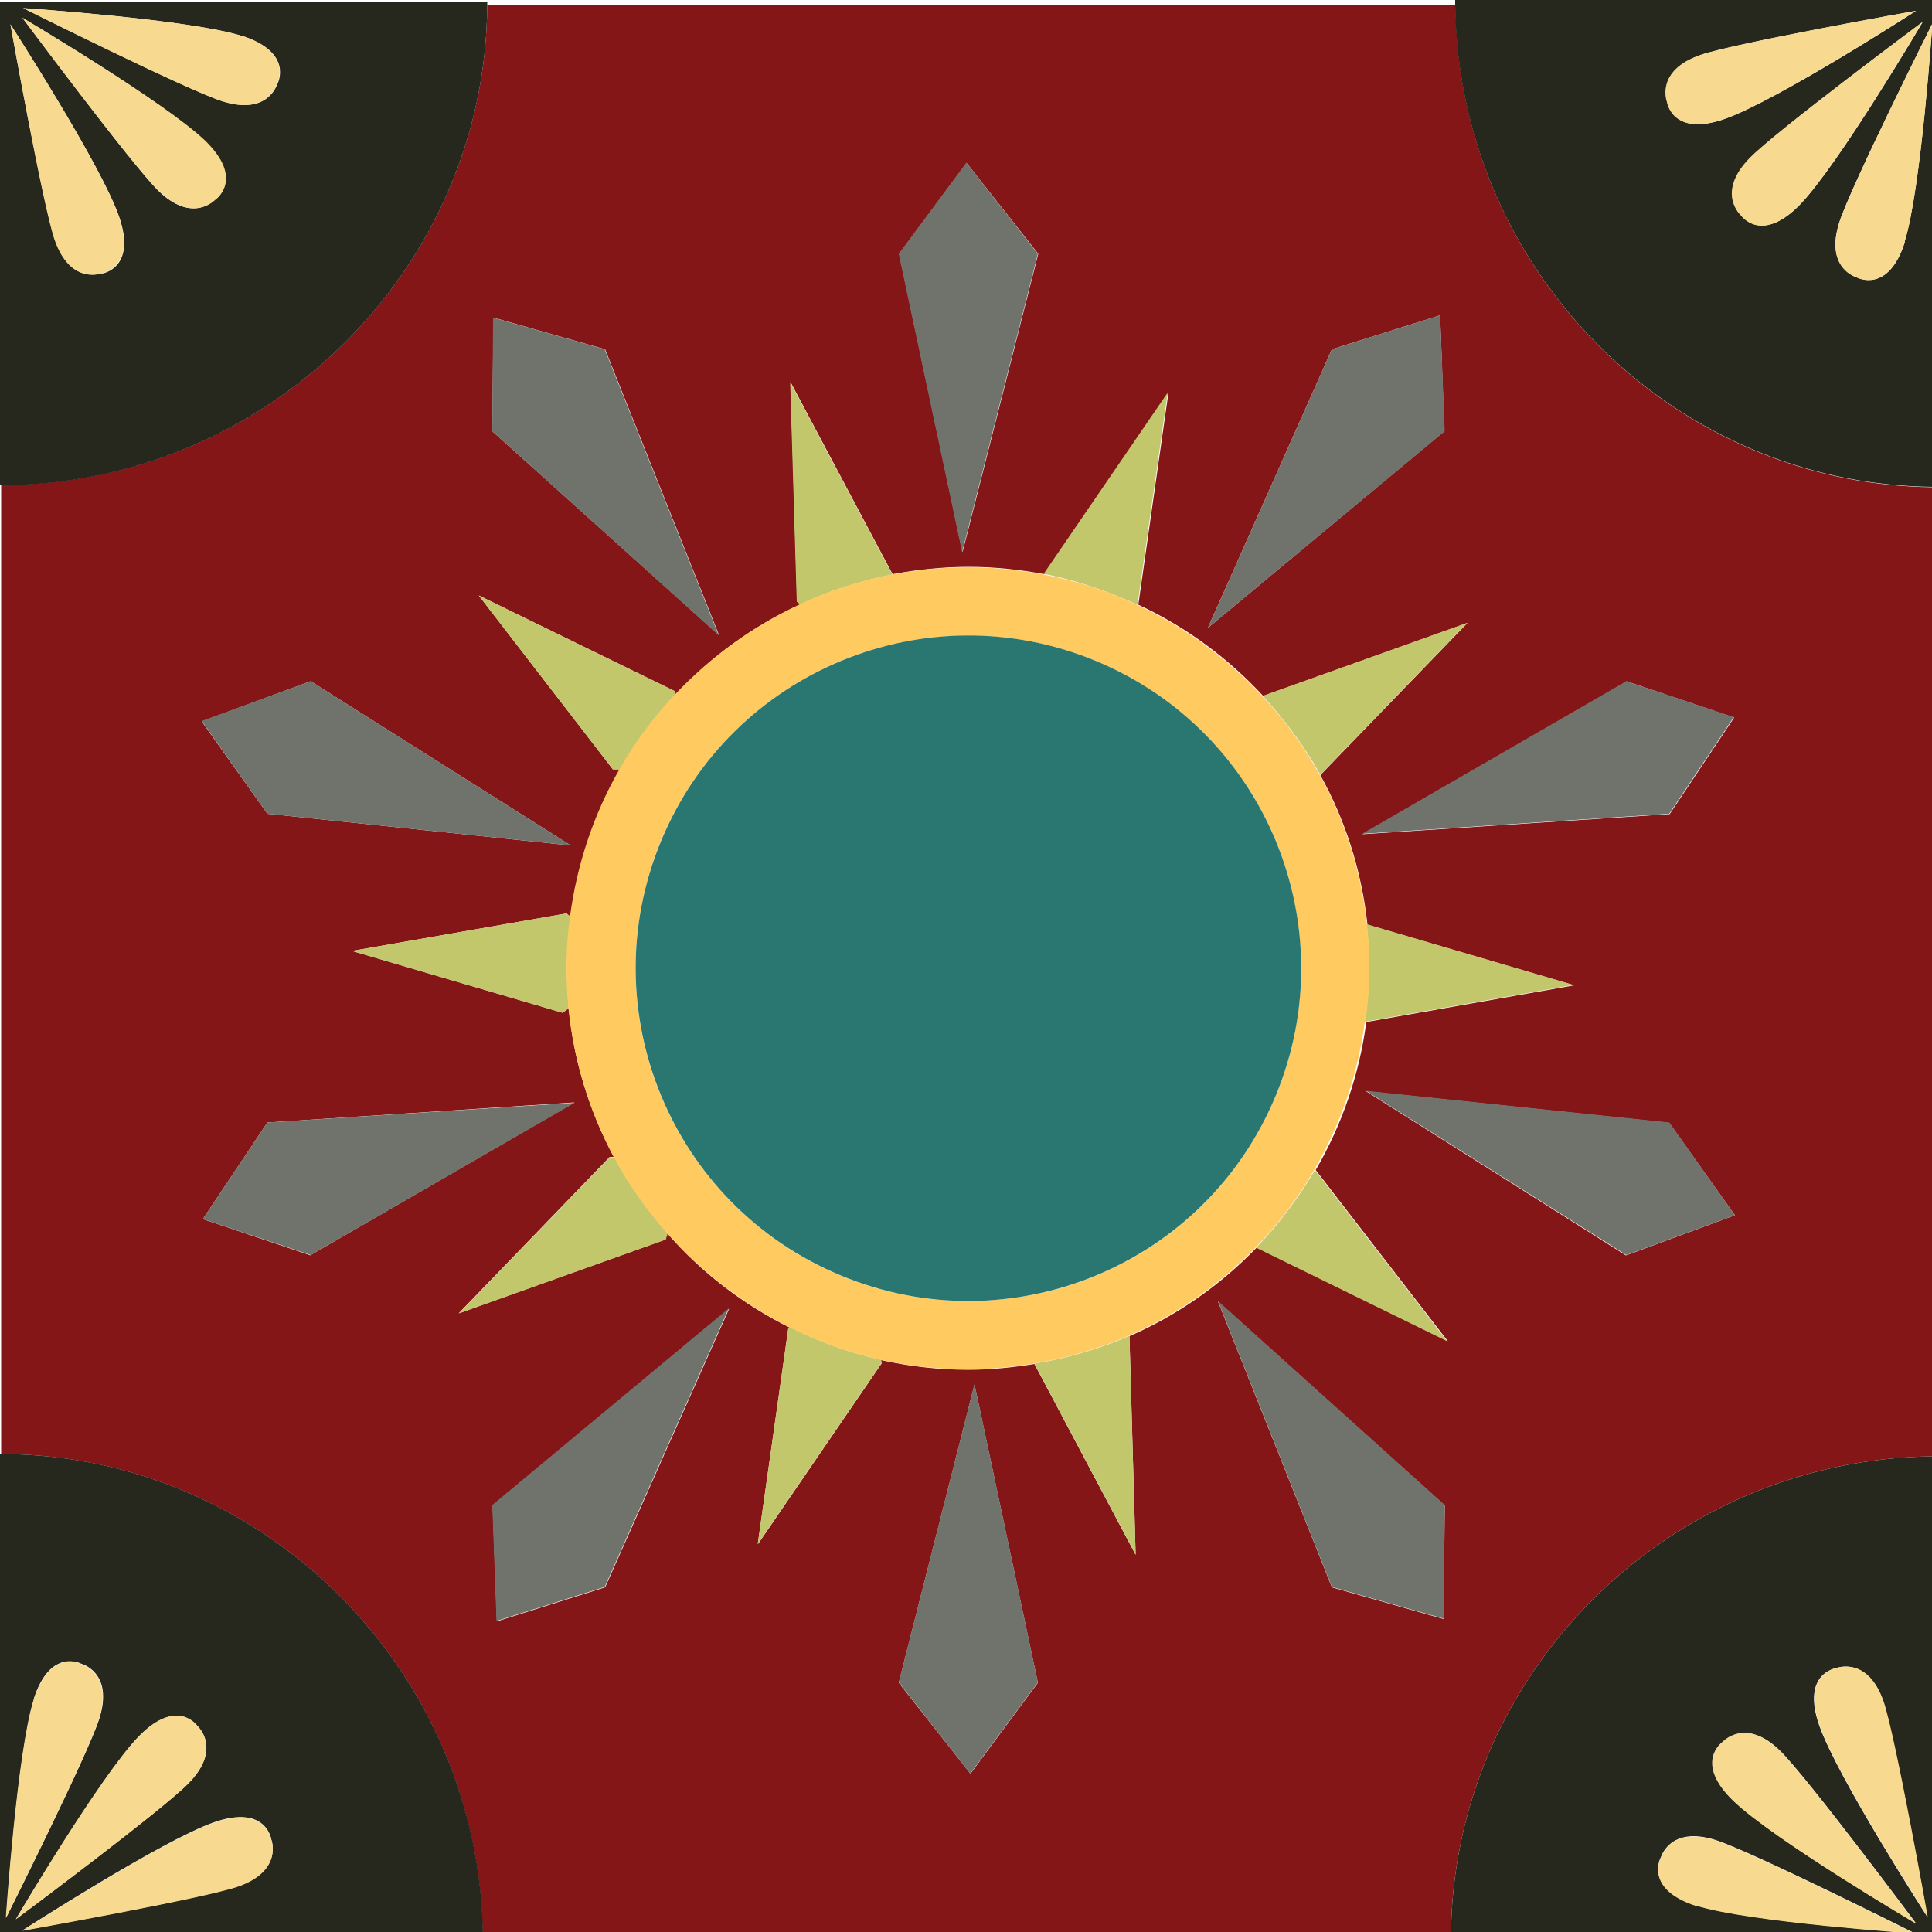
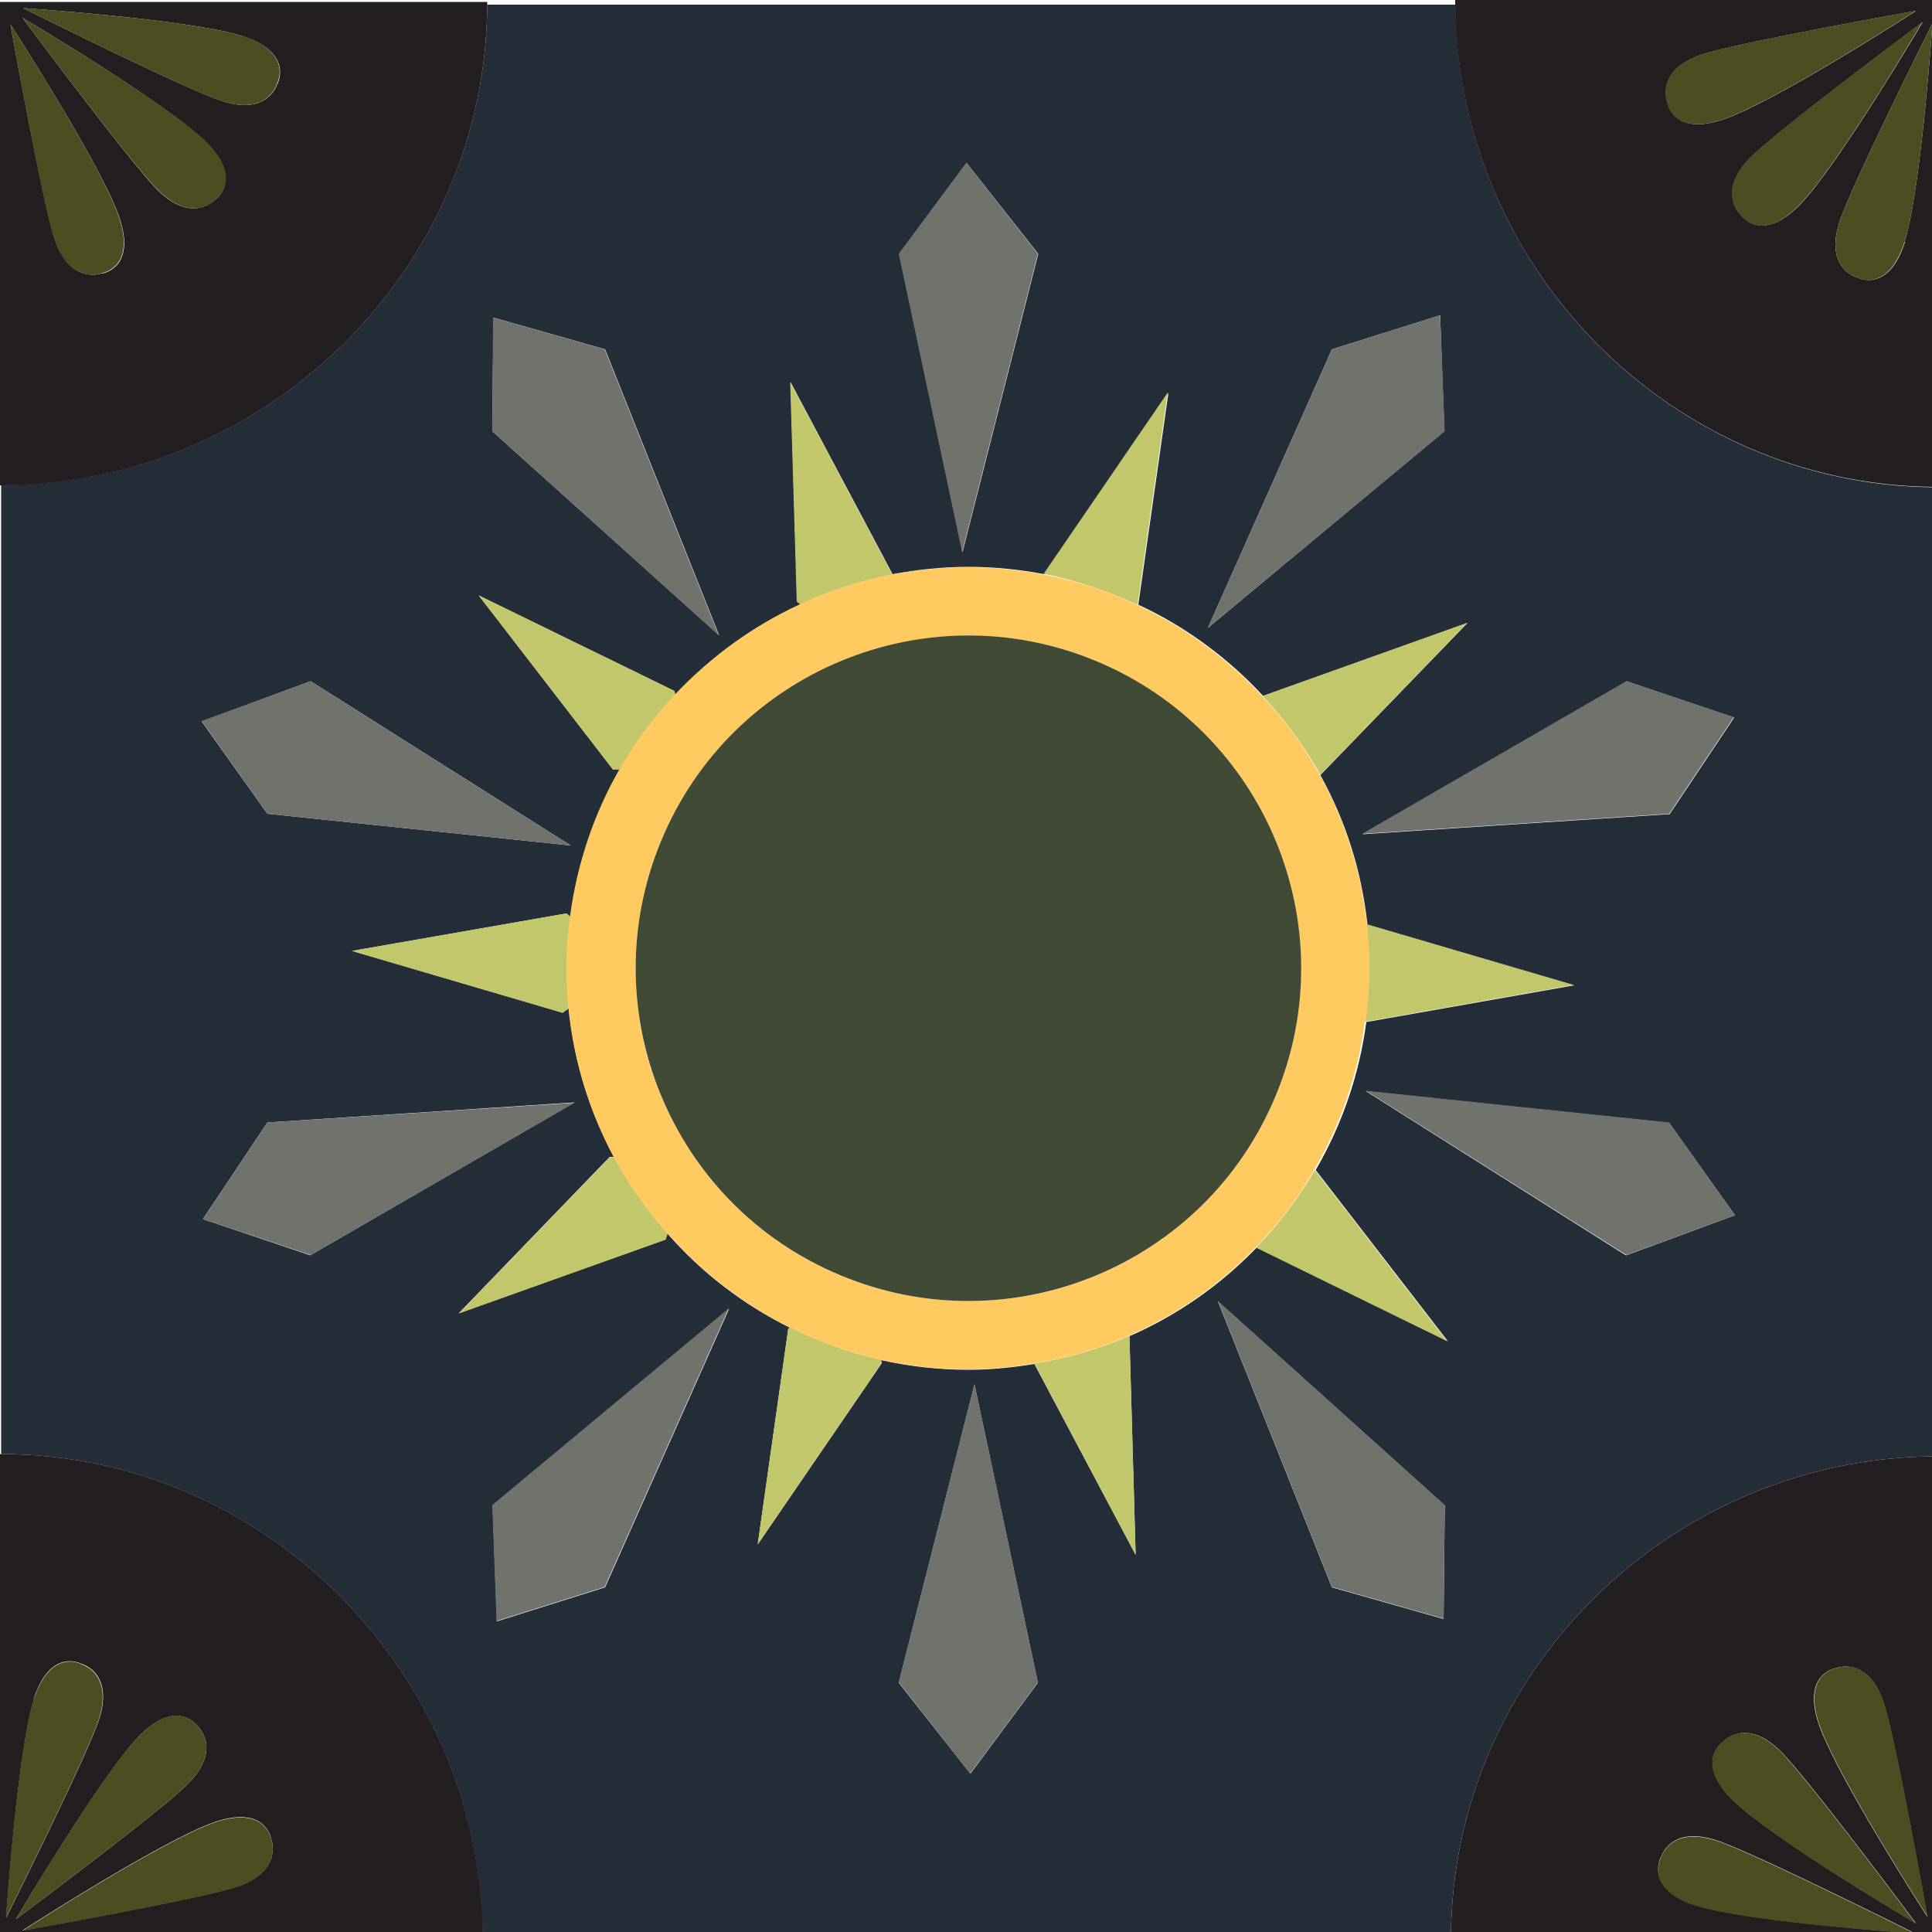
<svg xmlns="http://www.w3.org/2000/svg" width="50" height="50">
  <defs>
    <style>
-             .cls-1{fill:#f7d98f}.cls-3{fill:#c2c76c}.cls-4{fill:#70726c}.cls-6{fill:#26281e}
+             .cls-1{fill:#4b4e21}.cls-3{fill:#c2c76c}.cls-4{fill:#70726c}.cls-6{fill:#231f20}
        </style>
  </defs>
-   <path d="M37.67.12H12.61C12.57 6.99 6.9 12.54.03 12.55v25.08c6.85.02 12.4 5.65 12.46 12.49h25.06c.04-6.83 5.66-12.36 12.48-12.43V12.61c-6.8-.07-12.3-5.68-12.36-12.48Zm4.42 17.51 2.79.94-1.67 2.5-7.95.52 6.83-3.95Zm-7.62-8.59 2.8-.88.11 3-6.12 5.09zm-9.46-4.83 1.86 2.36-1.96 7.72-1.64-7.72 1.75-2.36ZM12.77 8.22l2.89.82 2.95 7.4-5.87-5.28zm-4.73 9.41 6.73 4.25-7.85-.82-1.7-2.39zm0 14.86-2.79-.94 1.67-2.5 7.95-.52-6.83 3.95Zm7.62 8.59-2.8.88-.11-3 6.12-5.09zm9.46 4.83-1.86-2.36 1.96-7.72 1.64 7.72-1.75 2.36Zm12.24-4.01-2.89-.82-2.95-7.4 5.87 5.28zm-4.85-9.6c-.93.96-2.04 1.74-3.28 2.28l.16 5.66-2.62-4.94c-.56.09-1.12.15-1.71.15-.78 0-1.53-.09-2.26-.25l.02.08-3.21 4.69.79-5.58.04-.03c-1.21-.6-2.29-1.43-3.17-2.44l-.05.16-5.35 1.91 3.91-4.05h.11c-.63-1.16-1.04-2.47-1.17-3.85l-.16.12-5.45-1.6 5.55-.97.11.09c.18-1.38.62-2.67 1.28-3.82h-.19l-3.47-4.5 5.06 2.47.03.1c.91-.98 2.01-1.78 3.24-2.34l-.09-.07-.17-5.68 2.64 4.97c.64-.12 1.3-.19 1.97-.19s1.32.07 1.96.19 3.21-4.7 3.21-4.7l-.78 5.49c1.23.57 2.32 1.38 3.23 2.36l5.29-1.89-3.81 3.94c.65 1.17 1.07 2.48 1.22 3.87l5.35 1.57-5.38.95a10.3 10.3 0 0 1-1.31 3.83l3.42 4.43-4.94-2.42Zm2.84-4.06 7.85.82 1.7 2.39-2.82 1.04z" style="fill:#841618" />
+   <path d="M37.67.12H12.61C12.57 6.99 6.9 12.54.03 12.55v25.08c6.85.02 12.4 5.65 12.46 12.49h25.06c.04-6.83 5.66-12.36 12.48-12.43V12.61c-6.8-.07-12.3-5.68-12.36-12.48Zm4.42 17.51 2.79.94-1.67 2.5-7.95.52 6.83-3.95Zm-7.62-8.59 2.8-.88.11 3-6.12 5.09zm-9.46-4.83 1.86 2.36-1.96 7.72-1.64-7.72 1.75-2.36ZM12.77 8.22l2.89.82 2.95 7.4-5.87-5.28zm-4.73 9.41 6.73 4.25-7.85-.82-1.7-2.39zm0 14.86-2.79-.94 1.67-2.5 7.95-.52-6.83 3.95Zm7.62 8.59-2.8.88-.11-3 6.12-5.09zm9.46 4.83-1.86-2.36 1.96-7.72 1.64 7.72-1.75 2.36Zm12.24-4.01-2.89-.82-2.95-7.4 5.87 5.28zm-4.85-9.6c-.93.96-2.04 1.74-3.28 2.28l.16 5.66-2.62-4.94c-.56.09-1.12.15-1.71.15-.78 0-1.53-.09-2.26-.25l.02.08-3.21 4.69.79-5.58.04-.03c-1.21-.6-2.29-1.43-3.17-2.44l-.05.16-5.35 1.91 3.91-4.05h.11c-.63-1.16-1.04-2.47-1.17-3.85l-.16.12-5.45-1.6 5.55-.97.11.09c.18-1.38.62-2.67 1.28-3.82h-.19l-3.47-4.5 5.06 2.47.03.1c.91-.98 2.01-1.78 3.24-2.34l-.09-.07-.17-5.68 2.64 4.97c.64-.12 1.3-.19 1.97-.19s1.32.07 1.96.19 3.21-4.7 3.21-4.7l-.78 5.49c1.23.57 2.32 1.38 3.23 2.36l5.29-1.89-3.81 3.94c.65 1.17 1.07 2.48 1.22 3.87l5.35 1.57-5.38.95a10.3 10.3 0 0 1-1.31 3.83l3.42 4.43-4.94-2.42Zm2.84-4.06 7.85.82 1.7 2.39-2.82 1.04z" style="fill:#242e38" />
  <path d="m26.86 6.57-1.85-2.36-1.75 2.36 1.64 7.72zM15.65 9.04l-2.89-.82-.02 2.94 5.86 5.28zM14.77 21.88l-6.73-4.25-2.82 1.03 1.7 2.4zM6.92 29.05l-1.67 2.5 2.79.93 6.83-3.94zM12.85 41.95l2.8-.88 3.21-7.21-6.12 5.09zM23.26 43.54l1.85 2.36 1.75-2.36-1.64-7.72zM34.47 41.07l2.89.82.03-2.94-5.87-5.28zM43.2 29.05l-7.85-.82 6.74 4.25 2.81-1.03zM43.2 21.06l1.67-2.5-2.78-.93-6.84 3.95zM37.27 8.16l-2.8.88-3.21 7.21 6.13-5.09z" class="cls-4" />
  <path d="m30.22 10.16-3.21 4.69c.85.17 1.66.45 2.43.8zM23.09 14.86l-2.64-4.97.17 5.68.09.07c.75-.35 1.55-.61 2.38-.77ZM17.45 17.88l-5.06-2.47 3.47 4.5h.19c.4-.7.88-1.34 1.43-1.93zM14.77 23.73l-.11-.09-5.55.97 5.45 1.6.16-.12c-.03-.34-.05-.69-.05-1.04 0-.45.04-.89.09-1.32ZM15.79 29.94l-3.91 4.05 5.35-1.91.05-.16c-.53-.6-1-1.26-1.38-1.97h-.11ZM20.4 34.38l-.79 5.58 3.21-4.69-.02-.08c-.83-.18-1.61-.47-2.35-.84l-.04.03ZM29.39 40.23l-.16-5.66c-.77.34-1.6.58-2.46.72zM32.51 32.29l4.94 2.42-3.42-4.43c-.43.73-.94 1.41-1.52 2.01M35.34 26.44l5.38-.95-5.35-1.57c.04.37.06.75.06 1.13 0 .47-.04.93-.1 1.38ZM37.97 16.12l-5.29 1.89c.57.62 1.08 1.3 1.49 2.04l3.81-3.94Z" class="cls-3" />
  <path d="M35.34 26.44c.06-.45.1-.91.1-1.38a10.387 10.387 0 0 0-1.28-5c-.41-.74-.91-1.43-1.49-2.04-.91-.98-2-1.79-3.23-2.36-.76-.36-1.57-.63-2.43-.79-.64-.12-1.29-.19-1.96-.19s-1.33.07-1.97.19c-.83.16-1.63.42-2.38.77-1.23.57-2.32 1.37-3.24 2.34-.55.58-1.03 1.23-1.43 1.93-.66 1.15-1.1 2.45-1.28 3.82q-.09.645-.09 1.32c0 .35.02.7.05 1.04.14 1.38.55 2.68 1.17 3.85.38.71.85 1.37 1.38 1.97.89 1 1.96 1.83 3.17 2.44.74.37 1.52.65 2.35.84.73.16 1.48.25 2.26.25.58 0 1.15-.06 1.71-.15q1.29-.21 2.46-.72c1.24-.54 2.35-1.32 3.28-2.28.59-.6 1.1-1.28 1.52-2.01.67-1.16 1.13-2.45 1.31-3.83Zm-10.28 7.23c-4.75 0-8.61-3.85-8.61-8.61s3.85-8.61 8.61-8.61 8.61 3.85 8.61 8.61-3.85 8.61-8.61 8.61" style="fill:#ffca5f" />
-   <circle cx="25.06" cy="25.06" r="8.61" style="fill:#297770" transform="rotate(-67.5 25.06 25.057)" />
+   <circle cx="25.06" cy="25.06" r="8.61" style="fill:#404a34" transform="rotate(-67.5 25.06 25.057)" />
  <path d="M12.61.12V.05H0v12.51h.03C6.9 12.54 12.57 6.99 12.61.13ZM2.64 7.07s-.81.32-1.22-.87C1.11 5.29.27.63.27.63S2.61 4.25 3.08 5.6s-.44 1.48-.44 1.48Zm2.93-1.91s-.58.65-1.48-.23C3.41 4.26.58.46.58.46s3.7 2.19 4.72 3.19.27 1.52.27 1.52Zm1.61-3s-.22.84-1.42.46C4.84 2.33.6.21.6.21S4.9.5 6.26.93s.92 1.24.92 1.24Z" class="cls-6" />
  <path d="M.58.46s2.83 3.8 3.52 4.47c.9.88 1.48.23 1.48.23s.76-.52-.27-1.52C4.28 2.65.58.46.58.46M.27.63S1.1 5.29 1.41 6.2c.41 1.19 1.22.87 1.22.87s.91-.13.44-1.48C2.61 4.25.27.63.27.63M6.26.93C4.9.5.6.21.6.21s4.24 2.12 5.15 2.41c1.2.38 1.42-.46 1.42-.46s.44-.8-.92-1.24Z" class="cls-1" />
  <path d="M50.03 12.61h.13V0h-12.5v.12c.07 6.8 5.56 12.41 12.36 12.48Zm-6.88-9.97s-.32-.81.87-1.22c.91-.31 5.57-1.14 5.57-1.14s-3.61 2.33-4.96 2.8-1.48-.44-1.48-.44m1.91 2.93s-.65-.58.23-1.48c.67-.69 4.47-3.52 4.47-3.52s-2.18 3.7-3.18 4.73c-1 1.02-1.52.27-1.52.27m4.24.69c-.43 1.36-1.24.92-1.24.92s-.84-.22-.46-1.42c.29-.92 2.41-5.15 2.41-5.15s-.29 4.29-.72 5.65Z" class="cls-6" />
  <path d="M45.28 4.09c-.88.9-.23 1.48-.23 1.48s.52.76 1.52-.27c1-1.02 3.18-4.73 3.18-4.73s-3.8 2.83-4.47 3.52M44.01 1.42c-1.19.41-.87 1.22-.87 1.22s.13.91 1.48.44 4.96-2.8 4.96-2.8-4.66.83-5.57 1.14M48.05 7.18s.8.44 1.24-.92c.43-1.36.72-5.65.72-5.65s-2.12 4.23-2.41 5.15c-.38 1.2.46 1.42.46 1.42Z" class="cls-1" />
  <path d="M37.55 50.12v.07h12.61v-12.5h-.13c-6.82.07-12.44 5.6-12.48 12.43m9.97-6.95s.81-.32 1.22.87c.31.91 1.14 5.57 1.14 5.57s-2.33-3.61-2.8-4.96.44-1.48.44-1.48m-2.93 1.91s.58-.65 1.48.23c.69.67 3.52 4.47 3.52 4.47s-3.7-2.18-4.73-3.18-.27-1.52-.27-1.52m-1.61 3s.22-.84 1.42-.46c.92.29 5.15 2.41 5.15 2.41s-4.29-.29-5.65-.72-.92-1.24-.92-1.24Z" class="cls-6" />
  <path d="M49.58 49.78s-2.83-3.8-3.52-4.47c-.9-.88-1.48-.23-1.48-.23s-.76.52.27 1.52 4.73 3.18 4.73 3.18M49.89 49.61s-.83-4.66-1.14-5.57c-.41-1.19-1.22-.87-1.22-.87s-.91.13-.44 1.48 2.8 4.96 2.8 4.96M43.9 49.32c1.36.43 5.65.72 5.65.72s-4.23-2.12-5.15-2.41c-1.2-.38-1.42.46-1.42.46s-.44.8.92 1.24Z" class="cls-1" />
  <path d="M.03 37.63H0v12.61h12.5v-.12C12.43 43.28 6.88 37.65.04 37.63Zm6.99 9.97s.32.81-.87 1.22c-.91.31-5.57 1.14-5.57 1.14s3.61-2.33 4.96-2.8 1.48.44 1.48.44m-1.91-2.93s.65.58-.23 1.48c-.67.69-4.47 3.52-4.47 3.52s2.19-3.7 3.18-4.73c1-1.02 1.52-.27 1.52-.27m-4.24-.69c.43-1.36 1.24-.92 1.24-.92s.84.22.46 1.42c-.29.92-2.41 5.15-2.41 5.15s.29-4.29.72-5.65Z" class="cls-6" />
  <path d="M4.88 46.15c.88-.9.23-1.48.23-1.48s-.52-.76-1.52.27c-1 1.02-3.18 4.73-3.18 4.73s3.8-2.83 4.47-3.52M6.15 48.83c1.19-.41.87-1.22.87-1.22s-.13-.91-1.48-.44-4.96 2.8-4.96 2.8 4.66-.83 5.57-1.14M2.11 43.07s-.8-.44-1.24.92c-.43 1.36-.72 5.65-.72 5.65s2.12-4.23 2.41-5.15c.38-1.2-.46-1.42-.46-1.42Z" class="cls-1" />
</svg>
